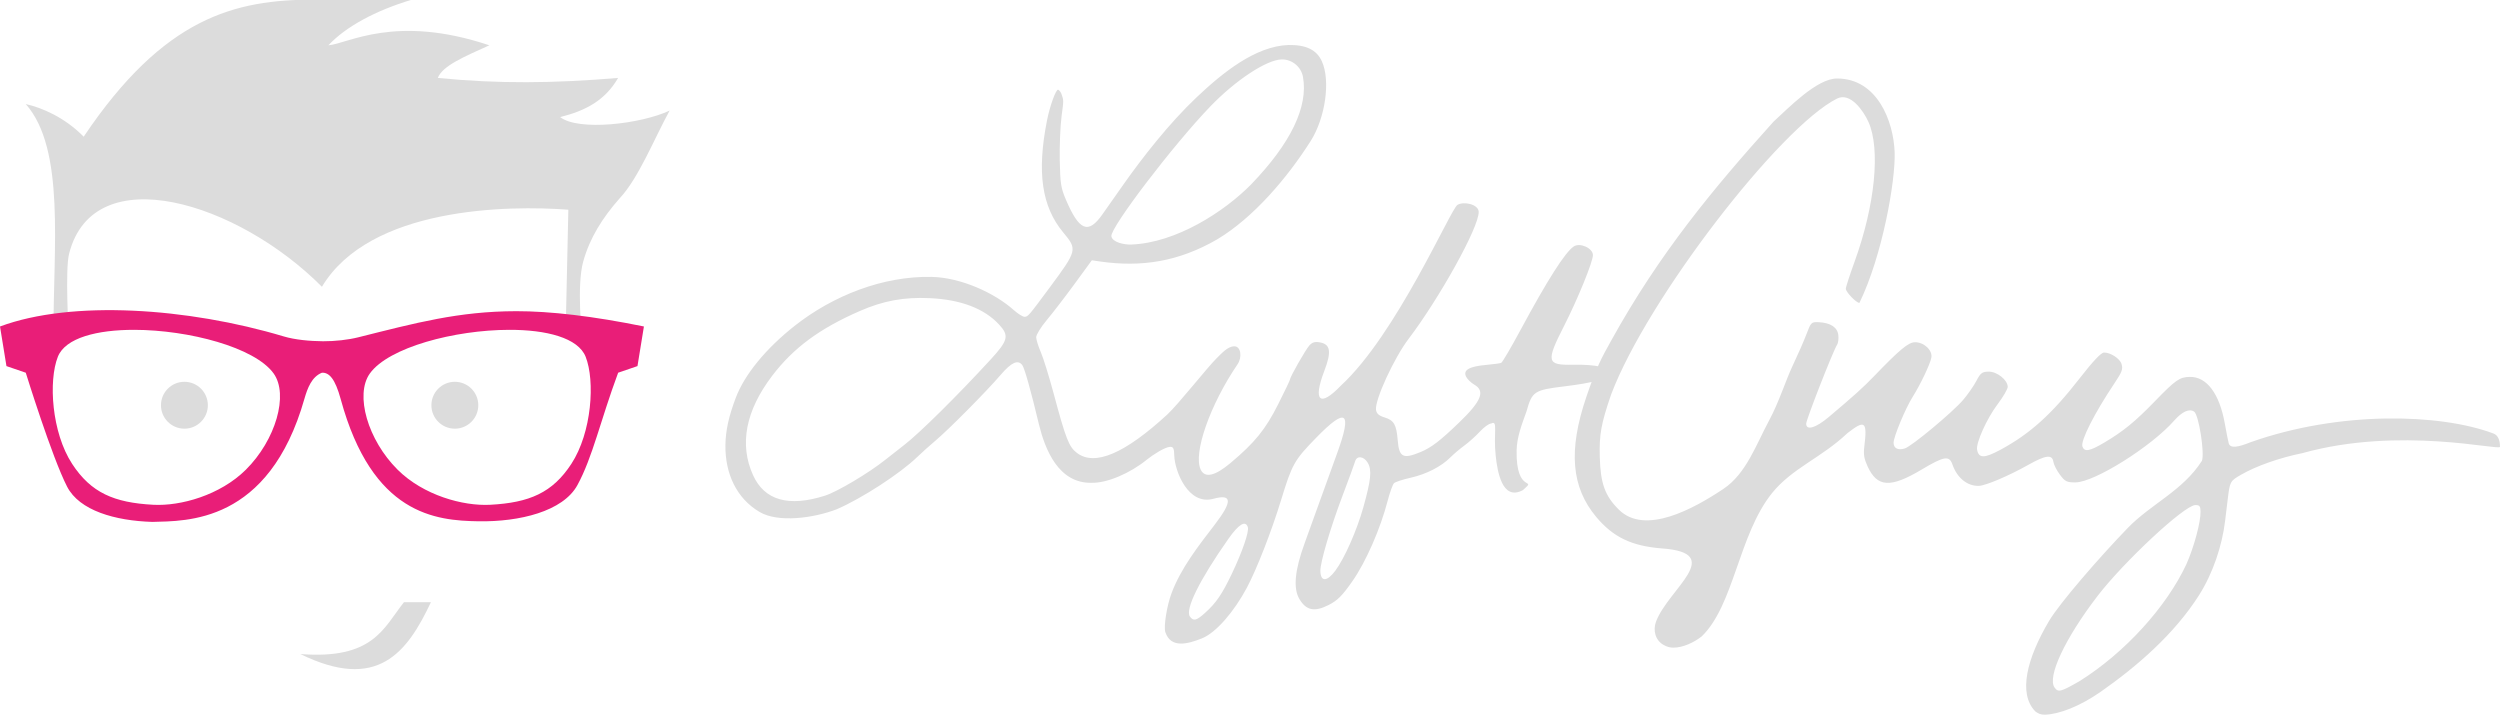
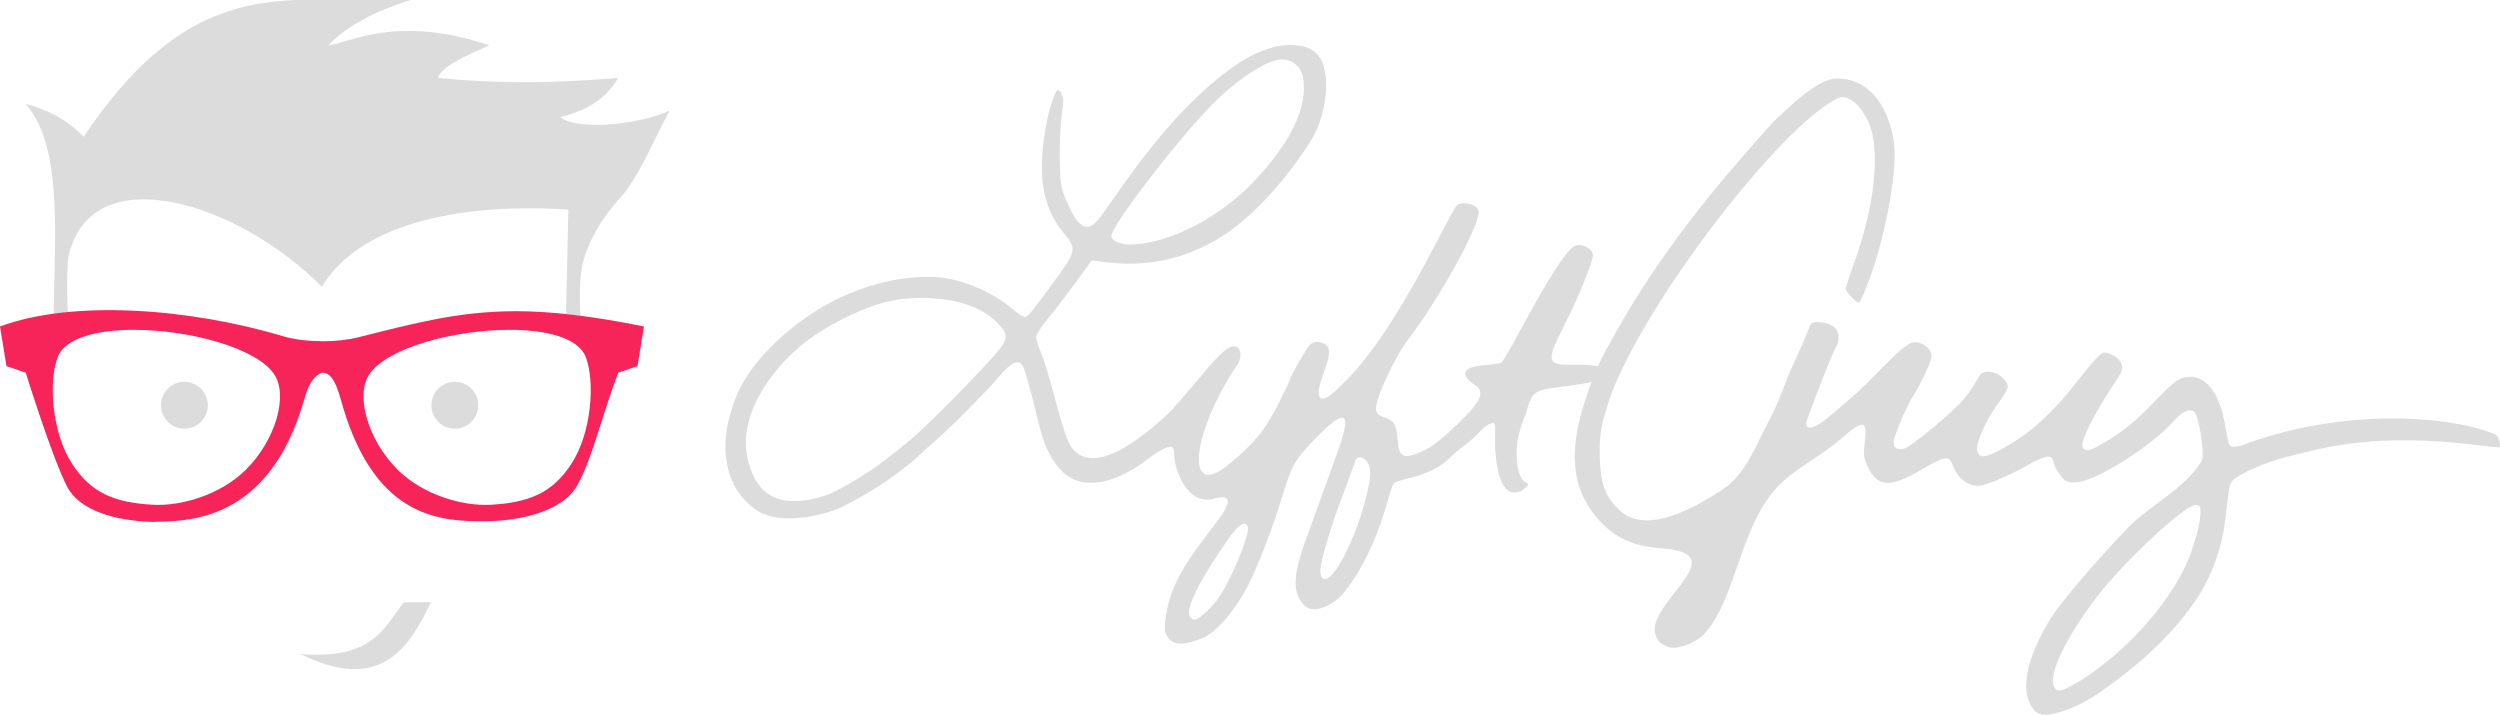
<svg xmlns="http://www.w3.org/2000/svg" id="svg4187" height="60" width="210" version="1.1" viewBox="0 0 210 60">
  <g id="layer1" transform="translate(-.000069189 -992.36)">
    <g id="g4316">
      <path id="path4337-1" d="m170.95 1052.1c-1.436-1.498-0.693-4.434 1.169-7.577 0.899-1.516 4.239-5.359 6.611-7.812 1.948-2.015 4.637-3.135 6.233-5.646 0.238-0.653-0.267-3.856-0.65-4.124-0.405-0.284-1.009-0.014-1.682 0.75-1.928 2.189-6.687 5.173-8.276 5.189-0.736 0.01-0.895-0.071-1.322-0.645-0.267-0.36-0.513-0.842-0.546-1.071-0.093-0.648-0.631-0.588-2.091 0.234-1.653 0.931-3.615 1.764-4.182 1.776-0.97 0.02-1.816-0.669-2.211-1.801-0.268-0.768-0.693-0.697-2.59 0.434-2.617 1.56-3.725 1.494-4.536-0.272-0.293-0.637-0.355-1.006-0.277-1.639 0.265-2.15 0.067-2.309-1.425-1.144-2.176 2.065-4.637 2.933-6.327 5.032-2.805 3.485-3.199 9.457-5.918 12.045-0.645 0.503-1.562 0.932-2.354 0.933-0.312 0-0.537-0.065-0.82-0.22-0.703-0.383-0.926-1.225-0.65-1.964 1.025-2.742 5.929-5.775 0.47-6.152-2.526-0.204-4.062-0.941-5.483-2.631-2.103-2.503-2.365-5.592-0.851-10.064 0.841-2.485 1.269-3.28 2.125-4.809 4.025-7.267 8.533-12.709 13.606-18.34 1.284-1.173 3.651-3.628 5.338-3.628 3.375 0 4.745 3.58 4.839 6.187 0.085 2.393-1.031 8.706-2.959 12.662-0.265 0-1.137-0.907-1.142-1.185-0.006-0.13 0.328-1.152 0.734-2.271 1.724-4.748 2.192-9.478 1.163-11.754-0.411-0.909-1.51-2.514-2.635-1.952-4.773 2.386-15.933 16.811-18.974 24.849-0.848 2.475-1.004 3.339-0.955 5.259 0.058 2.224 0.434 3.263 1.6 4.42 2.204 2.185 6.301-0.083 8.78-1.738 1.936-1.292 2.763-3.759 3.87-5.803 0.761-1.405 1.415-3.409 1.887-4.407 0.472-0.998 1.029-2.268 1.236-2.821 0.363-0.968 0.402-1.005 1.027-0.975 0.983 0.049 1.56 0.43 1.638 1.082 0.037 0.307-0.011 0.67-0.101 0.806-0.322 0.477-2.608 6.316-2.601 6.644 0.012 0.59 0.807 0.352 1.899-0.568 2.104-1.774 2.9-2.491 3.776-3.401 2.166-2.251 2.906-2.869 3.452-2.88 0.766-0.016 1.507 0.679 1.388 1.3-0.106 0.554-0.922 2.263-1.573 3.296-0.609 0.967-1.609 3.374-1.599 3.85 0.008 0.472 0.377 0.655 0.948 0.473 0.585-0.186 4.016-3.043 4.899-4.08 0.397-0.466 0.899-1.188 1.115-1.605 0.341-0.656 0.478-0.758 1.029-0.764 0.699-0.01 1.585 0.697 1.597 1.272 0.006 0.183-0.388 0.856-0.872 1.497-0.884 1.171-1.808 3.229-1.702 3.789 0.139 0.733 0.603 0.734 1.953 0.01 2.496-1.347 4.32-2.991 6.671-6.016 1.114-1.433 1.792-2.151 2.037-2.156 0.542-0.011 1.341 0.51 1.473 0.961 0.13 0.443 0.051 0.655-0.607 1.639-1.678 2.509-2.845 4.815-2.679 5.291 0.168 0.479 0.605 0.402 1.825-0.321 1.602-0.949 2.586-1.751 4.242-3.458 1.768-1.822 2.09-2.049 2.947-2.067 1.425-0.03 2.502 1.406 2.95 3.932 0.126 0.711 0.272 1.45 0.324 1.641 0.127 0.469 0.811 0.328 1.847-0.089 7.445-2.632 15.877-2.422 20.387-0.731 0.39 0.146 0.556 0.563 0.552 1.122-0.005 0.349-8.393-1.752-16.586 0.527-1.961 0.4-3.901 1.084-5.188 1.831-0.896 0.52-0.914 0.555-1.099 2.085-0.047 0.385-0.145 1.196-0.218 1.802-0.25 2.06-1.015 4.376-2.2 6.237-2.064 3.242-5.181 5.948-8.234 8.084-1.771 1.241-3.54 1.907-4.7 1.933-0.355 0.01-0.57-0.097-0.822-0.286zm3.748-2.534c3.781-2.374 7.273-6.199 8.964-9.821 0.646-1.465 1.2-3.531 1.183-4.418-0.008-0.455-0.084-0.547-0.442-0.54-0.919 0.02-6.012 4.764-8.244 7.681-2.709 3.54-4.219 6.775-3.571 7.652 0.308 0.417 0.506 0.365 2.111-0.554zm-76.808-4.098c-0.158-0.474 0.131-2.245 0.521-3.283 0.794-2.111 2.241-3.949 3.607-5.728 1.522-1.982 1.499-2.634-0.1-2.198-2.113 0.575-3.233-2.322-3.279-3.621-0.013-0.611-0.078-0.747-0.351-0.742-0.417 0.01-1.442 0.659-1.938 1.064-1.417 1.157-3.355 1.985-4.643 1.954-2.806 0.074-3.926-2.831-4.43-4.883-0.665-2.791-1.212-4.74-1.401-4.996-0.364-0.493-0.913-0.245-1.829 0.823-1.19 1.389-4.332 4.559-5.461 5.511-0.488 0.411-1.175 1.026-1.525 1.367-1.438 1.396-4.668 3.494-6.777 4.403-1.943 0.747-4.91 1.148-6.474 0.229-1.936-1.137-2.902-3.216-2.875-5.612 0.015-1.262 0.295-2.461 0.871-3.985 0.736-1.947 2.531-4.139 4.952-6.046 3.231-2.545 7.421-4.187 11.487-4.106 2.483 0.049 5.319 1.361 6.909 2.785 0.352 0.315 0.759 0.57 0.904 0.567 0.295-0.01 0.332-0.049 2.112-2.453 2.322-3.136 2.337-3.195 1.142-4.632-1.804-2.171-2.223-5.045-1.368-9.389 0.25-1.267 0.745-2.602 0.932-2.606 0.065-0.001 0.232 0.207 0.283 0.348 0.209 0.579 0.181 0.599 0.017 1.847-0.111 0.852-0.182 2.536-0.157 3.744 0.041 1.947 0.098 2.318 0.509 3.284 1.123 2.64 1.882 2.95 3.071 1.257 0.408-0.582 1.222-1.737 1.808-2.568 1.54-2.184 3.79-5.072 6.078-7.241 2.229-2.113 4.975-4.32 7.729-4.421 1.483-0.031 2.378 0.399 2.817 1.356 0.757 1.647 0.285 4.79-0.933 6.707-1.998 3.144-4.835 6.458-7.855 8.263-3.259 1.886-6.38 2.352-9.83 1.86l-0.697-0.104-1.46 1.996c-0.803 1.098-1.857 2.468-2.342 3.045-0.485 0.577-0.878 1.22-0.874 1.429 0.007 0.208 0.18 0.773 0.39 1.255 0.21 0.482 0.694 2.039 1.075 3.459 1.023 3.82 1.285 4.489 1.956 4.998 1.497 1.135 4.014 0.065 7.594-3.229 0.903-0.831 3.404-4 4.12-4.7 0.429-0.419 0.948-1.026 1.51-1.026 0.562 0 0.665 0.928 0.274 1.503-2.315 3.402-3.755 7.494-3.099 8.857 0.35 0.728 1.192 0.541 2.498-0.554 2.04-1.71 2.943-2.823 4.003-4.929 0.552-1.097 1.002-2.037 1.001-2.091-0.007-0.201 1.303-2.5 1.623-2.856 0.25-0.278 0.482-0.342 0.921-0.254 0.859 0.17 0.946 0.795 0.335 2.395-0.973 2.549-0.376 3.076 1.392 1.232 4.68-4.309 9.221-14.835 9.792-15.182 0.534-0.324 1.764-0.047 1.785 0.576 0.045 1.296-3.368 7.359-5.873 10.658-1.229 1.604-2.869 5.17-2.752 5.985 0.045 0.312 0.247 0.491 0.721 0.635 0.789 0.241 0.994 0.599 1.103 1.93 0.116 1.416 0.448 1.586 1.91 0.981 0.907-0.376 1.642-0.938 3.25-2.486 1.874-1.805 2.208-2.638 1.273-3.179-0.281-0.163-0.595-0.469-0.696-0.681-0.26-0.541 0.269-0.85 1.67-0.975 0.61-0.054 1.189-0.133 1.286-0.175 0.097-0.042 0.83-1.29 1.629-2.774 2.262-4.2 3.73-6.506 4.46-7.002 0.515-0.35 1.603 0.134 1.615 0.719 0.011 0.538-1.268 3.682-2.414 5.933-1.546 3.036-1.481 3.328 0.735 3.281 1.955-0.041 3.28 0.267 3.087 0.716-0.204 0.475-1.338 0.802-3.809 1.102-2.535 0.307-2.708 0.421-3.179 2.105-0.389 1.08-0.809 2.148-0.83 3.273-0.07 3.773 1.8 2.202 0.532 3.335-1.767 0.956-2.153-1.633-2.287-2.865-0.214-1.956 0.215-3.035-0.384-2.728-0.18 0-0.608 0.311-0.951 0.683-0.343 0.372-0.925 0.895-1.293 1.162-0.368 0.268-0.894 0.713-1.169 0.99-0.769 0.776-2.029 1.423-3.348 1.719-0.659 0.148-1.288 0.353-1.397 0.456-0.109 0.103-0.353 0.777-0.54 1.497-0.615 2.358-1.824 5.116-2.954 6.734-0.867 1.242-1.257 1.63-2.024 2.016-1.168 0.587-1.855 0.445-2.424-0.5-0.545-0.906-0.402-2.426 0.447-4.744 0.203-0.553 0.726-2.002 1.162-3.219 0.437-1.217 1.132-3.142 1.546-4.277 1.294-3.549 0.784-3.928-1.764-1.311-1.831 1.879-2.015 2.206-2.935 5.219-0.8 2.62-2.047 5.814-2.877 7.37-1.049 1.966-2.563 3.77-3.779 4.255-1.192 0.476-2.607 0.854-3.063-0.515zm3.339-1.629c0.93-0.839 1.416-1.549 2.238-3.268 0.895-1.871 1.478-3.574 1.349-3.942-0.203-0.581-0.766-0.236-1.636 1.002-2.42 3.444-3.655 5.941-3.225 6.523 0.299 0.405 0.543 0.344 1.274-0.316zm10.945-3.551c0.764-1.023 1.802-3.372 2.343-5.303 0.647-2.309 0.731-3.142 0.378-3.746-0.33-0.564-0.923-0.631-1.066-0.121-0.054 0.193-0.527 1.484-1.051 2.868-1.018 2.689-1.882 5.618-1.867 6.328 0.02 0.938 0.552 0.928 1.264-0.025zm-42.869-6.294c1.03-0.329 3.688-1.911 5.065-3.015 0.338-0.271 1.053-0.831 1.588-1.245 1.288-0.995 4.456-4.128 7.254-7.174 1.479-1.611 1.574-2.007 0.703-2.946-1.245-1.342-3.213-2.089-5.815-2.209-2.168-0.1-3.888 0.215-5.854 1.071-3.398 1.48-5.596 3.103-7.382 5.449-2.233 2.935-2.779 5.773-1.605 8.355 0.961 2.114 2.991 2.689 6.047 1.714zm35.806-26.162c3.32-3.449 4.793-6.509 4.338-9.015-0.154-0.852-0.924-1.482-1.789-1.465-1.262 0.025-3.869 1.742-5.989 3.944-3.138 3.259-8.443 10.224-8.315 10.916 0.093 0.504 1.072 0.712 1.676 0.689 3.76-0.143 7.809-2.754 10.078-5.068z" fill="#dcdcdc" />
      <path id="path4313-1" d="m2.163 1001.1c3.348 3.775 2.301 12.149 2.331 19.24h1.277s-0.317-5.291 0.035-6.675c2.064-8.1 14.2-4.303 21.236 2.785 4.021-6.716 15.65-6.857 20.699-6.474l-0.235 10.653h1.38s-0.456-4.265 0.1-6.282c0.549-1.99 1.613-3.688 3.086-5.35 1.578-1.696 2.853-4.927 4.177-7.349-2.427 1.141-7.67 1.742-9.195 0.548 2.158-0.541 3.78-1.41 4.868-3.289-5.403 0.454-10.075 0.501-15.144 0 0.376-1.015 2.218-1.787 4.327-2.741-7.92-2.655-11.881-0.128-13.522 0 1.458-1.556 3.924-2.909 7.031-3.837-2.924 0.066-5.52 0-8.216 0-6.674 0-12.623 1.474-19.368 11.513-1.612-1.637-3.523-2.441-4.868-2.741z" fill-rule="evenodd" fill="#dcdcdc" />
-       <path id="path4327-8" d="m43.337 1018.5c-4.822 0.01-8.441 0.992-13.236 2.192-0.861 0.216-1.971 0.339-2.966 0.334-1.111-0.01-2.35-0.121-3.31-0.409-8.021-2.405-17.806-3.076-23.824-0.832l0.541 3.328 1.623 0.555s2.191 7.081 3.471 9.57c1.033 2.01 4.028 2.867 7.161 2.962 2.812-0.086 9.787 0.186 12.781-10.364 0.247-0.85 0.597-1.825 1.467-2.169 0.604-0.023 1.102 0.492 1.574 2.22 2.651 9.716 7.978 10.207 11.597 10.262 3.401 0.052 7.077-0.822 8.288-3.042 1.278-2.341 1.933-5.434 3.421-9.44l1.623-0.555 0.541-3.328c-4.272-0.87-7.857-1.288-10.75-1.285zm-32.05 1.566c4.571 0.01 10.118 1.47 11.696 3.661 1.285 1.783 0.175 5.6-2.33 8.088-2.166 2.151-5.491 3.07-7.782 2.946-3.298-0.177-5.227-1.012-6.81-3.434-1.726-2.641-2.001-6.979-1.201-9 0.63-1.59 3.3-2.266 6.428-2.261zm31.479 0c3.127-0.01 5.798 0.671 6.428 2.261 0.801 2.021 0.526 6.359-1.201 9-1.583 2.422-3.513 3.257-6.81 3.434-2.291 0.123-5.616-0.795-7.782-2.946-2.505-2.488-3.614-6.305-2.329-8.088 1.578-2.191 7.125-3.653 11.695-3.661z" fill-rule="evenodd" fill="#e91e78" />
+       <path id="path4327-8" d="m43.337 1018.5c-4.822 0.01-8.441 0.992-13.236 2.192-0.861 0.216-1.971 0.339-2.966 0.334-1.111-0.01-2.35-0.121-3.31-0.409-8.021-2.405-17.806-3.076-23.824-0.832l0.541 3.328 1.623 0.555s2.191 7.081 3.471 9.57c1.033 2.01 4.028 2.867 7.161 2.962 2.812-0.086 9.787 0.186 12.781-10.364 0.247-0.85 0.597-1.825 1.467-2.169 0.604-0.023 1.102 0.492 1.574 2.22 2.651 9.716 7.978 10.207 11.597 10.262 3.401 0.052 7.077-0.822 8.288-3.042 1.278-2.341 1.933-5.434 3.421-9.44l1.623-0.555 0.541-3.328c-4.272-0.87-7.857-1.288-10.75-1.285zm-32.05 1.566c4.571 0.01 10.118 1.47 11.696 3.661 1.285 1.783 0.175 5.6-2.33 8.088-2.166 2.151-5.491 3.07-7.782 2.946-3.298-0.177-5.227-1.012-6.81-3.434-1.726-2.641-2.001-6.979-1.201-9 0.63-1.59 3.3-2.266 6.428-2.261zm31.479 0c3.127-0.01 5.798 0.671 6.428 2.261 0.801 2.021 0.526 6.359-1.201 9-1.583 2.422-3.513 3.257-6.81 3.434-2.291 0.123-5.616-0.795-7.782-2.946-2.505-2.488-3.614-6.305-2.329-8.088 1.578-2.191 7.125-3.653 11.695-3.661z" fill-rule="evenodd" fill="#F62459" />
      <g fill="#dcdcdc">
        <path id="path4329-7" d="m25.229 1047.3c6.114 0.475 6.976-2.167 8.703-4.357h2.266c-2.001 4.249-4.494 7.53-10.969 4.357z" fill-rule="evenodd" />
        <ellipse id="circle4333-3" cy="1026.4" rx="1.969" ry="1.969" cx="15.491" />
        <ellipse id="ellipse4230-7" rx="1.969" cy="1026.4" ry="1.969" cx="38.207" />
      </g>
    </g>
  </g>
</svg>
